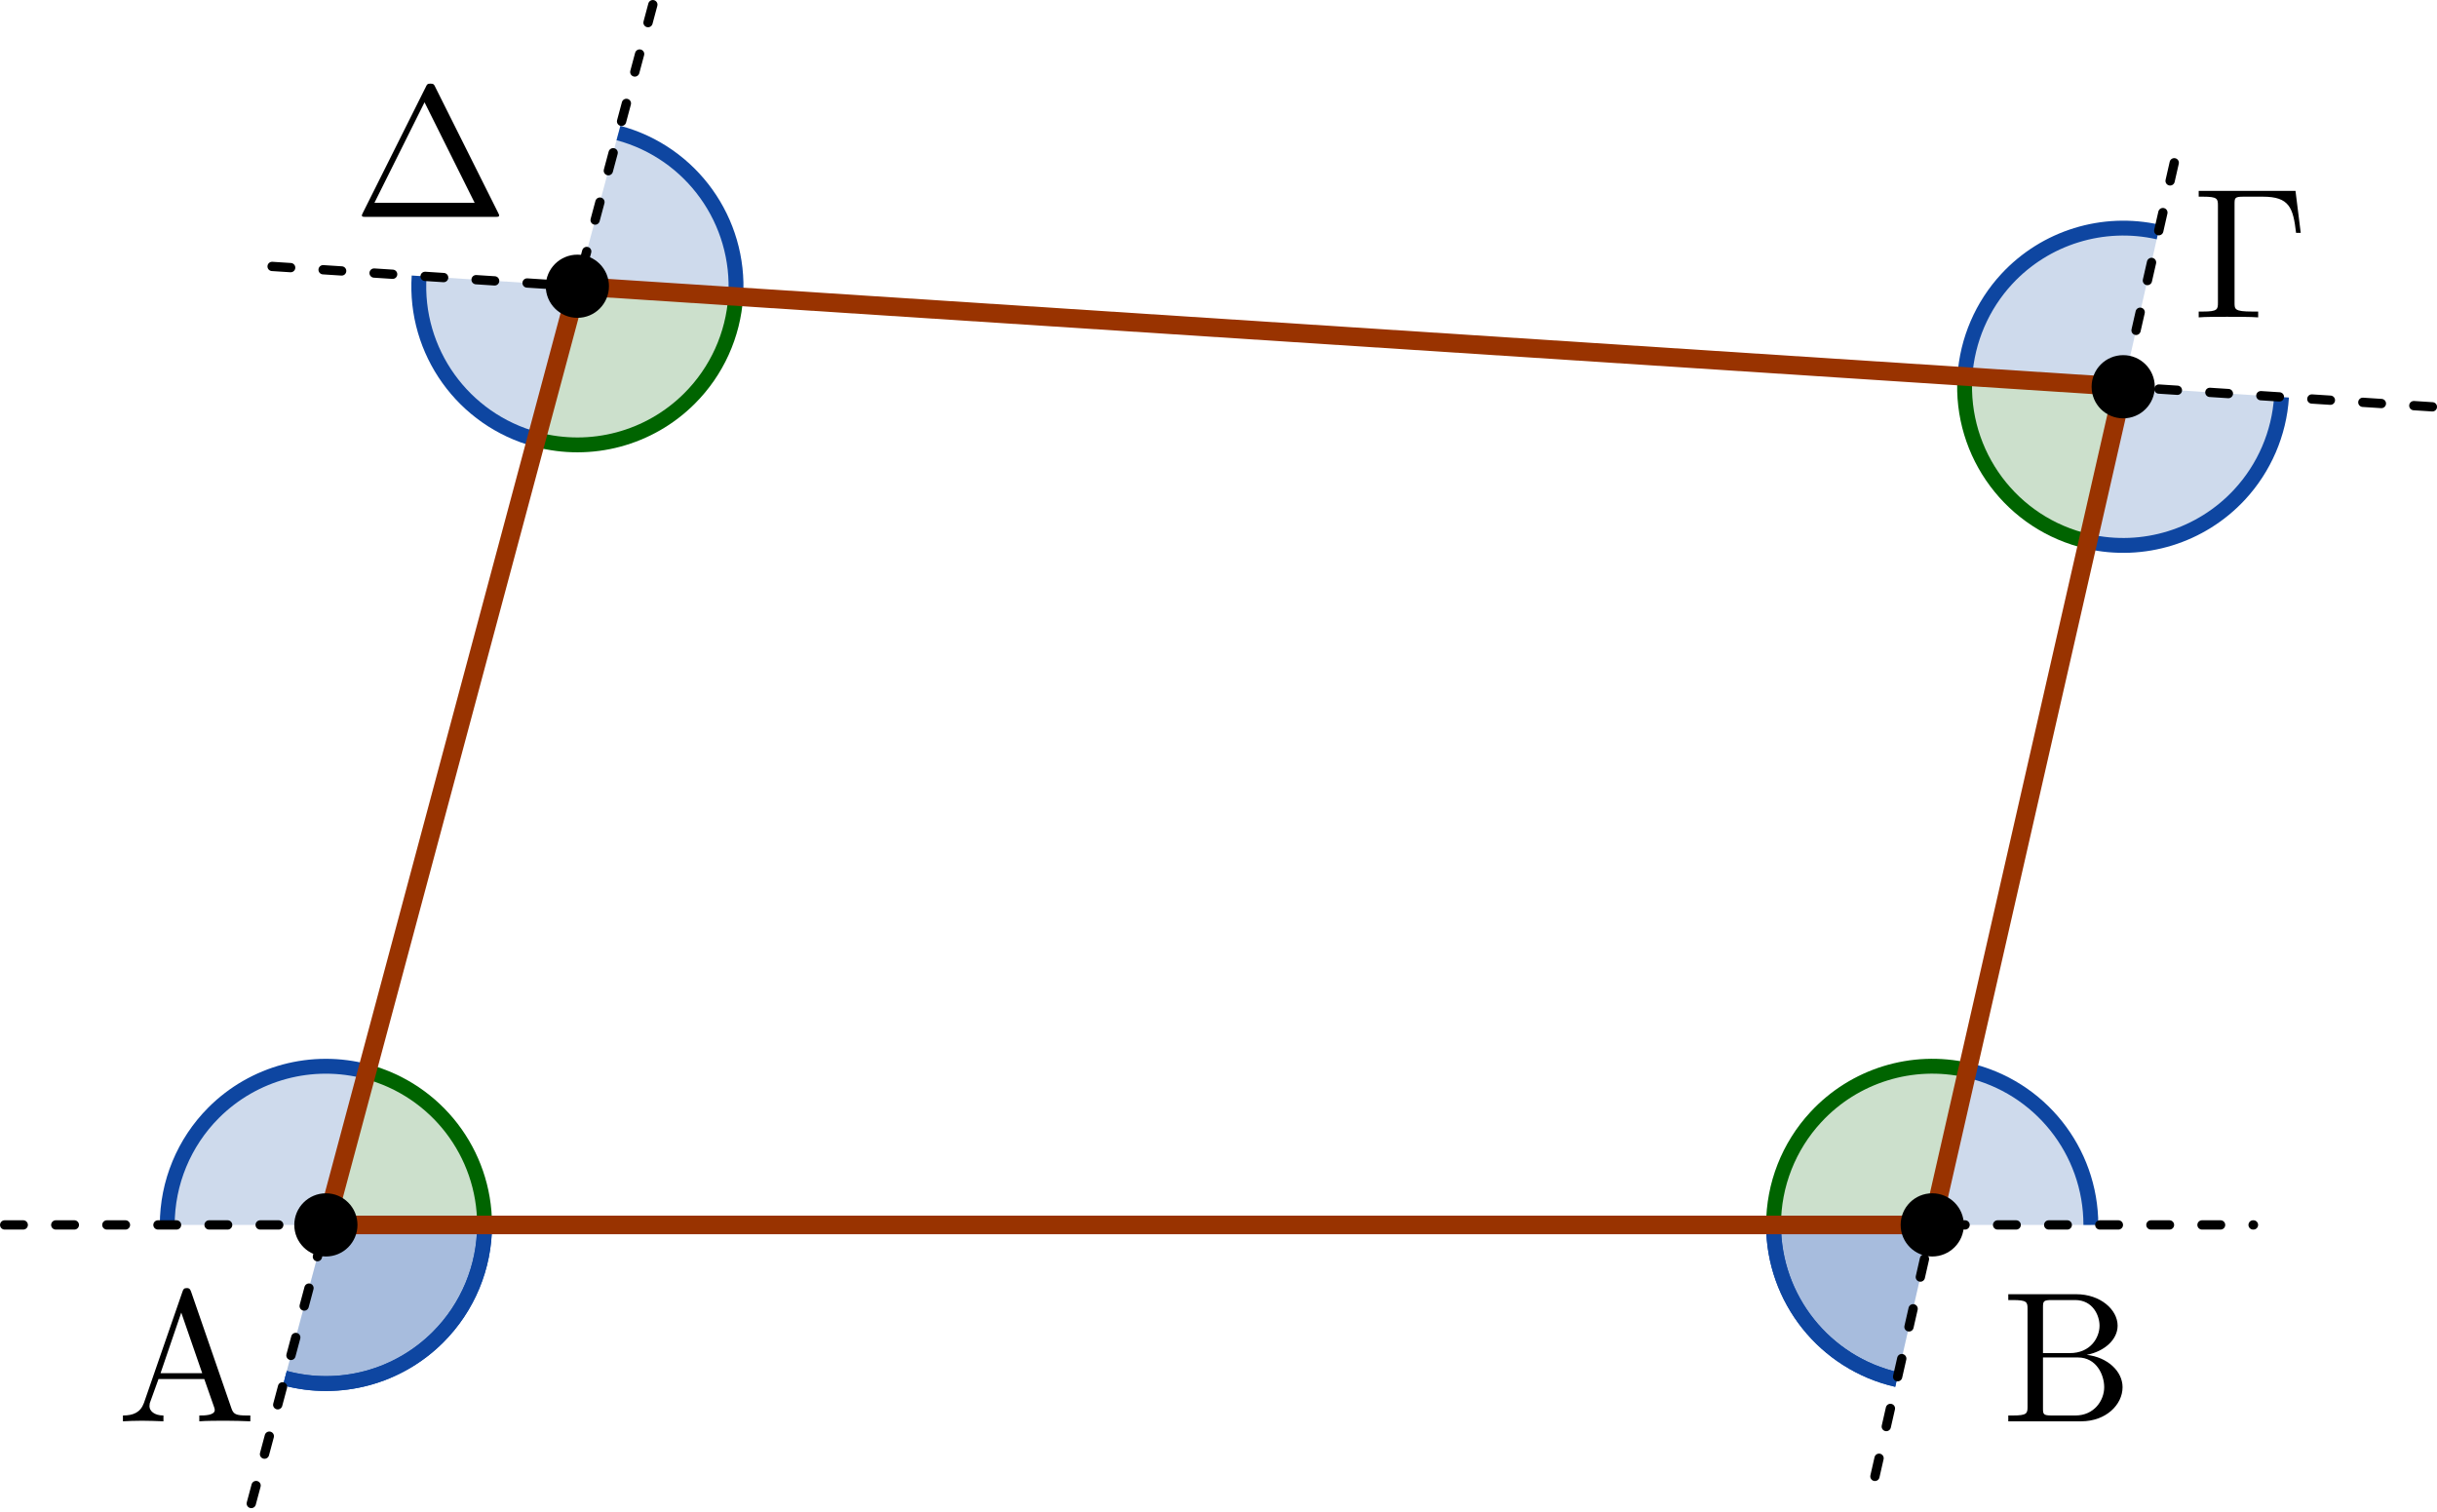
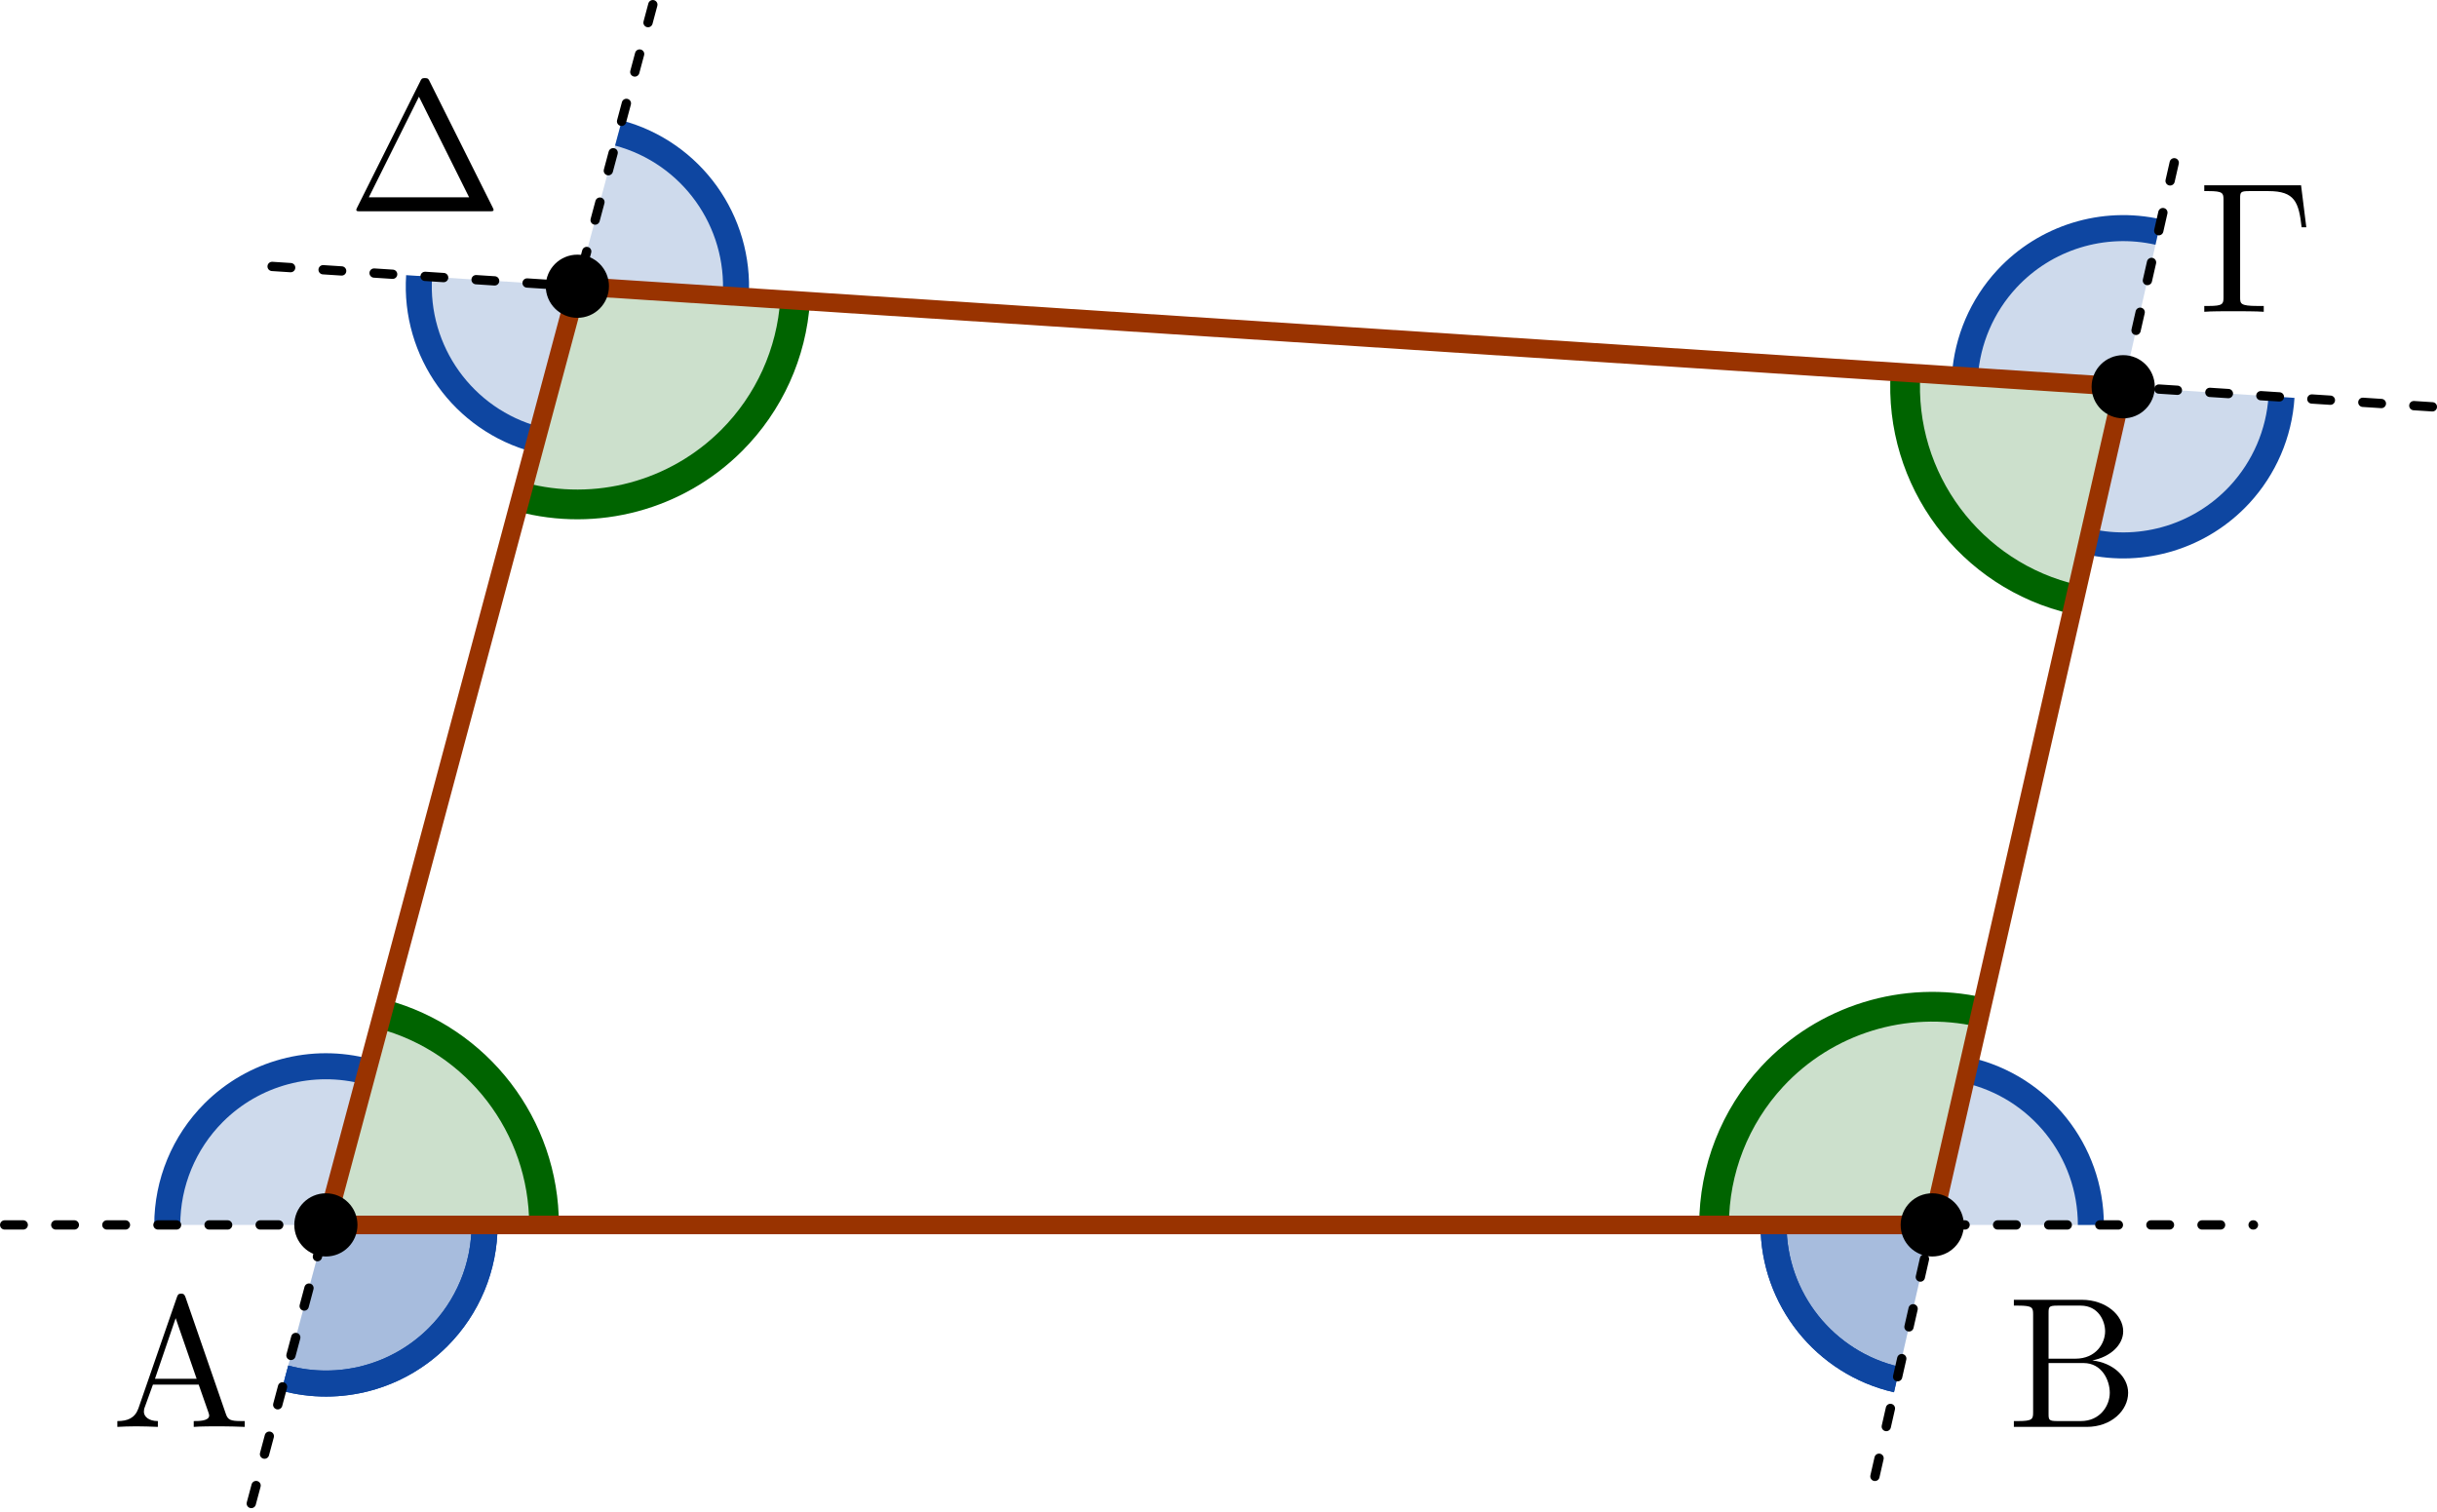
- <svg xmlns="http://www.w3.org/2000/svg" xmlns:xlink="http://www.w3.org/1999/xlink" width="130.623pt" height="80.993pt" viewBox="0 0 130.623 80.993" version="1.1">
+ <svg xmlns="http://www.w3.org/2000/svg" xmlns:xlink="http://www.w3.org/1999/xlink" width="130.623" height="80.993" viewBox="0 0 130.623 80.993">
  <defs>
    <g>
-       <symbol overflow="visible" id="glyph0-0">
-         <path style="stroke:none;" d="" />
-       </symbol>
-       <symbol overflow="visible" id="glyph0-1">
-         <path style="stroke:none;" d="M 4.406 -6.953 C 4.344 -7.094 4.312 -7.141 4.141 -7.141 C 3.984 -7.141 3.953 -7.094 3.891 -6.953 L 0.516 -0.203 C 0.469 -0.109 0.469 -0.094 0.469 -0.078 C 0.469 0 0.531 0 0.688 0 L 7.609 0 C 7.766 0 7.828 0 7.828 -0.078 C 7.828 -0.094 7.828 -0.109 7.781 -0.203 Z M 3.828 -6.141 L 6.516 -0.75 L 1.141 -0.75 Z M 3.828 -6.141 " />
-       </symbol>
-       <symbol overflow="visible" id="glyph0-2">
-         <path style="stroke:none;" d="M 3.969 -6.938 C 3.922 -7.062 3.891 -7.141 3.734 -7.141 C 3.578 -7.141 3.547 -7.078 3.5 -6.938 L 1.438 -0.984 C 1.25 -0.469 0.859 -0.312 0.312 -0.312 L 0.312 0 C 0.547 -0.016 0.984 -0.031 1.328 -0.031 C 1.641 -0.031 2.156 -0.016 2.484 0 L 2.484 -0.312 C 1.984 -0.312 1.734 -0.562 1.734 -0.812 C 1.734 -0.844 1.75 -0.953 1.75 -0.969 L 2.219 -2.266 L 4.672 -2.266 L 5.203 -0.75 C 5.219 -0.703 5.234 -0.641 5.234 -0.609 C 5.234 -0.312 4.672 -0.312 4.406 -0.312 L 4.406 0 C 4.766 -0.031 5.469 -0.031 5.844 -0.031 C 6.266 -0.031 6.734 -0.016 7.141 0 L 7.141 -0.312 L 6.969 -0.312 C 6.375 -0.312 6.234 -0.375 6.125 -0.703 Z M 3.438 -5.828 L 4.562 -2.578 L 2.328 -2.578 Z M 3.438 -5.828 " />
-       </symbol>
-       <symbol overflow="visible" id="glyph0-3">
-         <path style="stroke:none;" d="M 2.219 -3.656 L 2.219 -6.094 C 2.219 -6.438 2.234 -6.5 2.703 -6.5 L 3.938 -6.5 C 4.906 -6.5 5.25 -5.656 5.25 -5.125 C 5.25 -4.484 4.766 -3.656 3.656 -3.656 Z M 4.562 -3.562 C 5.531 -3.75 6.219 -4.391 6.219 -5.125 C 6.219 -5.984 5.297 -6.812 4 -6.812 L 0.359 -6.812 L 0.359 -6.5 L 0.594 -6.5 C 1.359 -6.5 1.391 -6.391 1.391 -6.031 L 1.391 -0.781 C 1.391 -0.422 1.359 -0.312 0.594 -0.312 L 0.359 -0.312 L 0.359 0 L 4.266 0 C 5.594 0 6.484 -0.891 6.484 -1.828 C 6.484 -2.688 5.672 -3.438 4.562 -3.562 Z M 3.953 -0.312 L 2.703 -0.312 C 2.234 -0.312 2.219 -0.375 2.219 -0.703 L 2.219 -3.422 L 4.094 -3.422 C 5.078 -3.422 5.5 -2.5 5.5 -1.828 C 5.5 -1.125 4.969 -0.312 3.953 -0.312 Z M 3.953 -0.312 " />
-       </symbol>
-       <symbol overflow="visible" id="glyph0-4">
-         <path style="stroke:none;" d="M 5.516 -6.781 L 0.328 -6.781 L 0.328 -6.469 L 0.562 -6.469 C 1.328 -6.469 1.359 -6.359 1.359 -6 L 1.359 -0.781 C 1.359 -0.422 1.328 -0.312 0.562 -0.312 L 0.328 -0.312 L 0.328 0 C 0.672 -0.031 1.453 -0.031 1.844 -0.031 C 2.25 -0.031 3.156 -0.031 3.516 0 L 3.516 -0.312 L 3.188 -0.312 C 2.25 -0.312 2.25 -0.438 2.25 -0.781 L 2.25 -6.078 C 2.25 -6.406 2.266 -6.469 2.734 -6.469 L 3.766 -6.469 C 5.188 -6.469 5.391 -5.875 5.547 -4.531 L 5.797 -4.531 Z M 5.516 -6.781 " />
-       </symbol>
+       <g id="glyph-0-0">
+         <path d="M 4.406 -6.953 C 4.344 -7.094 4.312 -7.141 4.141 -7.141 C 3.984 -7.141 3.953 -7.094 3.891 -6.953 L 0.516 -0.203 C 0.469 -0.109 0.469 -0.094 0.469 -0.078 C 0.469 0 0.531 0 0.688 0 L 7.609 0 C 7.766 0 7.828 0 7.828 -0.078 C 7.828 -0.094 7.828 -0.109 7.781 -0.203 Z M 3.828 -6.141 L 6.516 -0.75 L 1.141 -0.75 Z M 3.828 -6.141 " />
+       </g>
+       <g id="glyph-0-1">
+         <path d="M 3.969 -6.938 C 3.922 -7.062 3.891 -7.141 3.734 -7.141 C 3.578 -7.141 3.547 -7.078 3.5 -6.938 L 1.438 -0.984 C 1.25 -0.469 0.859 -0.312 0.312 -0.312 L 0.312 0 C 0.547 -0.016 0.984 -0.031 1.328 -0.031 C 1.641 -0.031 2.156 -0.016 2.484 0 L 2.484 -0.312 C 1.984 -0.312 1.734 -0.562 1.734 -0.812 C 1.734 -0.844 1.75 -0.953 1.75 -0.969 L 2.219 -2.266 L 4.672 -2.266 L 5.203 -0.75 C 5.219 -0.703 5.234 -0.641 5.234 -0.609 C 5.234 -0.312 4.672 -0.312 4.406 -0.312 L 4.406 0 C 4.766 -0.031 5.469 -0.031 5.844 -0.031 C 6.266 -0.031 6.734 -0.016 7.141 0 L 7.141 -0.312 L 6.969 -0.312 C 6.375 -0.312 6.234 -0.375 6.125 -0.703 Z M 3.438 -5.828 L 4.562 -2.578 L 2.328 -2.578 Z M 3.438 -5.828 " />
+       </g>
+       <g id="glyph-0-2">
+         <path d="M 2.219 -3.656 L 2.219 -6.094 C 2.219 -6.438 2.234 -6.5 2.703 -6.5 L 3.938 -6.5 C 4.906 -6.5 5.25 -5.656 5.25 -5.125 C 5.25 -4.484 4.766 -3.656 3.656 -3.656 Z M 4.562 -3.562 C 5.531 -3.75 6.219 -4.391 6.219 -5.125 C 6.219 -5.984 5.297 -6.812 4 -6.812 L 0.359 -6.812 L 0.359 -6.5 L 0.594 -6.5 C 1.359 -6.5 1.391 -6.391 1.391 -6.031 L 1.391 -0.781 C 1.391 -0.422 1.359 -0.312 0.594 -0.312 L 0.359 -0.312 L 0.359 0 L 4.266 0 C 5.594 0 6.484 -0.891 6.484 -1.828 C 6.484 -2.688 5.672 -3.438 4.562 -3.562 Z M 3.953 -0.312 L 2.703 -0.312 C 2.234 -0.312 2.219 -0.375 2.219 -0.703 L 2.219 -3.422 L 4.094 -3.422 C 5.078 -3.422 5.5 -2.5 5.5 -1.828 C 5.5 -1.125 4.969 -0.312 3.953 -0.312 Z M 3.953 -0.312 " />
+       </g>
+       <g id="glyph-0-3">
+         <path d="M 5.516 -6.781 L 0.328 -6.781 L 0.328 -6.469 L 0.562 -6.469 C 1.328 -6.469 1.359 -6.359 1.359 -6 L 1.359 -0.781 C 1.359 -0.422 1.328 -0.312 0.562 -0.312 L 0.328 -0.312 L 0.328 0 C 0.672 -0.031 1.453 -0.031 1.844 -0.031 C 2.25 -0.031 3.156 -0.031 3.516 0 L 3.516 -0.312 L 3.188 -0.312 C 2.25 -0.312 2.25 -0.438 2.25 -0.781 L 2.25 -6.078 C 2.25 -6.406 2.266 -6.469 2.734 -6.469 L 3.766 -6.469 C 5.188 -6.469 5.391 -5.875 5.547 -4.531 L 5.797 -4.531 Z M 5.516 -6.781 " />
+       </g>
    </g>
-     <clipPath id="clip1">
-       <path d="M 4 54 L 38 54 L 38 80.992 L 4 80.992 Z M 4 54 " />
+     <clipPath id="clip-0">
+       <path clip-rule="nonzero" d="M 0 31 L 52 31 L 52 80.992 L 0 80.992 Z M 0 31 " />
    </clipPath>
-     <clipPath id="clip2">
-       <path d="M 83 54 L 113 54 L 113 80.992 L 83 80.992 Z M 83 54 " />
+     <clipPath id="clip-1">
+       <path clip-rule="nonzero" d="M 69 31 L 129 31 L 129 80.992 L 69 80.992 Z M 69 31 " />
    </clipPath>
-     <clipPath id="clip3">
-       <path d="M 100 10 L 130.621 10 L 130.621 41 L 100 41 Z M 100 10 " />
+     <clipPath id="clip-2">
+       <path clip-rule="nonzero" d="M 79 0 L 130.621 0 L 130.621 55 L 79 55 Z M 79 0 " />
    </clipPath>
-     <clipPath id="clip4">
-       <path d="M 6 0 L 43 0 L 43 80.992 L 6 80.992 Z M 6 0 " />
+     <clipPath id="clip-3">
+       <path clip-rule="nonzero" d="M 0 37 L 40 37 L 40 80.992 L 0 80.992 Z M 0 37 " />
    </clipPath>
-     <clipPath id="clip5">
-       <path d="M 93 0 L 124 0 L 124 80.992 L 93 80.992 Z M 93 0 " />
+     <clipPath id="clip-4">
+       <path clip-rule="nonzero" d="M 0 45 L 46 45 L 46 80.992 L 0 80.992 Z M 0 45 " />
    </clipPath>
-     <clipPath id="clip6">
-       <path d="M 7 7 L 130.621 7 L 130.621 29 L 7 29 Z M 7 7 " />
+     <clipPath id="clip-5">
+       <path clip-rule="nonzero" d="M 75 45 L 122 45 L 122 80.992 L 75 80.992 Z M 75 45 " />
+     </clipPath>
+     <clipPath id="clip-6">
+       <path clip-rule="nonzero" d="M 85 37 L 130.621 37 L 130.621 80.992 L 85 80.992 Z M 85 37 " />
+     </clipPath>
+     <clipPath id="clip-7">
+       <path clip-rule="nonzero" d="M 92 1 L 130.621 1 L 130.621 49 L 92 49 Z M 92 1 " />
+     </clipPath>
+     <clipPath id="clip-8">
+       <path clip-rule="nonzero" d="M 85 0 L 130.621 0 L 130.621 40 L 85 40 Z M 85 0 " />
+     </clipPath>
+     <clipPath id="clip-9">
+       <path clip-rule="nonzero" d="M 6 0 L 43 0 L 43 80.992 L 6 80.992 Z M 6 0 " />
+     </clipPath>
+     <clipPath id="clip-10">
+       <path clip-rule="nonzero" d="M 93 0 L 124 0 L 124 80.992 L 93 80.992 Z M 93 0 " />
+     </clipPath>
+     <clipPath id="clip-11">
+       <path clip-rule="nonzero" d="M 7 7 L 130.621 7 L 130.621 29 L 7 29 Z M 7 7 " />
    </clipPath>
  </defs>
-   <g id="surface1">
-     <path style=" stroke:none;fill-rule:nonzero;fill:rgb(100%,100%,100%);fill-opacity:1;" d="M 30.949 15.34 L 17.469 65.652 L 103.566 65.652 L 113.805 20.73 Z M 30.949 15.34 " />
-     <path style=" stroke:none;fill-rule:nonzero;fill:rgb(0%,39.214%,0%);fill-opacity:0.2;" d="M 17.469 65.652 L 25.973 65.652 C 25.973 61.801 23.387 58.434 19.668 57.438 Z M 17.469 65.652 " />
-     <path style=" stroke:none;fill-rule:nonzero;fill:rgb(0%,39.214%,0%);fill-opacity:0.2;" d="M 103.57 65.652 L 105.457 57.359 C 102.496 56.684 99.395 57.641 97.332 59.871 C 95.875 61.441 95.062 63.508 95.062 65.652 Z M 103.57 65.652 " />
-     <path style=" stroke:none;fill-rule:nonzero;fill:rgb(0%,39.214%,0%);fill-opacity:0.2;" d="M 113.805 20.727 L 105.32 20.176 C 105.047 24.344 107.844 28.094 111.914 29.02 Z M 113.805 20.727 " />
-     <path style=" stroke:none;fill-rule:nonzero;fill:rgb(0%,39.214%,0%);fill-opacity:0.2;" d="M 30.949 15.34 L 28.746 23.555 C 31.684 24.34 34.812 23.504 36.961 21.355 C 38.422 19.895 39.301 17.953 39.434 15.895 Z M 30.949 15.34 " />
-     <path style="fill:none;stroke-width:0.797;stroke-linecap:butt;stroke-linejoin:miter;stroke:rgb(0%,39.214%,0%);stroke-opacity:1;stroke-miterlimit:10;" d="M 8.505 -0.001 C 8.505 3.85 5.919 7.217 2.2 8.213 " transform="matrix(1,0,0,-1,17.468,65.651)" />
-     <path style="fill:none;stroke-width:0.797;stroke-linecap:butt;stroke-linejoin:miter;stroke:rgb(0%,39.214%,0%);stroke-opacity:1;stroke-miterlimit:10;" d="M 87.989 8.292 C 85.028 8.967 81.927 8.01 79.864 5.78 C 78.407 4.21 77.594 2.143 77.594 -0.001 " transform="matrix(1,0,0,-1,17.468,65.651)" />
-     <path style="fill:none;stroke-width:0.797;stroke-linecap:butt;stroke-linejoin:miter;stroke:rgb(0%,39.214%,0%);stroke-opacity:1;stroke-miterlimit:10;" d="M 87.852 45.475 C 87.579 41.307 90.376 37.557 94.446 36.631 " transform="matrix(1,0,0,-1,17.468,65.651)" />
-     <path style="fill:none;stroke-width:0.797;stroke-linecap:butt;stroke-linejoin:miter;stroke:rgb(0%,39.214%,0%);stroke-opacity:1;stroke-miterlimit:10;" d="M 11.278 42.096 C 14.216 41.311 17.345 42.147 19.493 44.296 C 20.954 45.756 21.833 47.698 21.966 49.756 " transform="matrix(1,0,0,-1,17.468,65.651)" />
-     <path style=" stroke:none;fill-rule:nonzero;fill:rgb(5.489%,27.451%,63.135%);fill-opacity:0.2;" d="M 30.949 15.34 L 39.434 15.895 C 39.695 11.848 37.066 8.176 33.148 7.129 Z M 30.949 15.34 " />
-     <path style=" stroke:none;fill-rule:nonzero;fill:rgb(5.489%,27.451%,63.135%);fill-opacity:0.2;" d="M 30.949 15.34 L 22.465 14.793 C 22.199 18.836 24.832 22.508 28.746 23.555 Z M 30.949 15.34 " />
-     <path style=" stroke:none;fill-rule:nonzero;fill:rgb(5.489%,27.451%,63.135%);fill-opacity:0.2;" d="M 17.469 65.652 L 19.668 57.438 C 16.734 56.652 13.602 57.488 11.453 59.637 C 9.859 61.234 8.965 63.395 8.965 65.652 Z M 17.469 65.652 " />
-     <path style=" stroke:none;fill-rule:nonzero;fill:rgb(5.489%,27.451%,63.135%);fill-opacity:0.2;" d="M 17.469 65.652 L 15.27 73.863 C 18.203 74.652 21.332 73.812 23.48 71.664 C 25.074 70.07 25.973 67.906 25.973 65.652 Z M 17.469 65.652 " />
-     <path style=" stroke:none;fill-rule:nonzero;fill:rgb(5.489%,27.451%,63.135%);fill-opacity:0.2;" d="M 17.469 65.652 L 15.27 73.863 C 18.203 74.652 21.332 73.812 23.48 71.664 C 25.074 70.07 25.973 67.906 25.973 65.652 Z M 17.469 65.652 " />
-     <path style=" stroke:none;fill-rule:nonzero;fill:rgb(5.489%,27.451%,63.135%);fill-opacity:0.2;" d="M 103.57 65.652 L 95.062 65.652 C 95.062 69.617 97.809 73.059 101.672 73.941 Z M 103.57 65.652 " />
-     <path style=" stroke:none;fill-rule:nonzero;fill:rgb(5.489%,27.451%,63.135%);fill-opacity:0.2;" d="M 103.57 65.652 L 95.062 65.652 C 95.062 69.617 97.809 73.059 101.672 73.941 Z M 103.57 65.652 " />
-     <path style=" stroke:none;fill-rule:nonzero;fill:rgb(5.489%,27.451%,63.135%);fill-opacity:0.2;" d="M 103.57 65.652 L 112.07 65.652 C 112.07 61.684 109.324 58.242 105.457 57.359 Z M 103.57 65.652 " />
-     <path style=" stroke:none;fill-rule:nonzero;fill:rgb(5.489%,27.451%,63.135%);fill-opacity:0.2;" d="M 113.805 20.727 L 111.914 29.02 C 114.875 29.695 117.973 28.738 120.039 26.512 C 121.367 25.078 122.164 23.23 122.289 21.281 Z M 113.805 20.727 " />
-     <path style=" stroke:none;fill-rule:nonzero;fill:rgb(5.489%,27.451%,63.135%);fill-opacity:0.2;" d="M 113.805 20.727 L 115.688 12.438 C 112.727 11.766 109.629 12.723 107.566 14.949 C 106.238 16.383 105.445 18.23 105.316 20.176 Z M 113.805 20.727 " />
-     <path style="fill:none;stroke-width:0.797;stroke-linecap:butt;stroke-linejoin:miter;stroke:rgb(5.489%,27.451%,63.135%);stroke-opacity:1;stroke-miterlimit:10;" d="M 21.966 49.756 C 22.227 53.803 19.598 57.475 15.68 58.522 " transform="matrix(1,0,0,-1,17.468,65.651)" />
-     <path style="fill:none;stroke-width:0.797;stroke-linecap:butt;stroke-linejoin:miter;stroke:rgb(5.489%,27.451%,63.135%);stroke-opacity:1;stroke-miterlimit:10;" d="M 4.997 50.858 C 4.731 46.815 7.364 43.143 11.278 42.096 " transform="matrix(1,0,0,-1,17.468,65.651)" />
-     <path style="fill:none;stroke-width:0.797;stroke-linecap:butt;stroke-linejoin:miter;stroke:rgb(5.489%,27.451%,63.135%);stroke-opacity:1;stroke-miterlimit:10;" d="M 2.2 8.213 C -0.734 8.999 -3.866 8.163 -6.015 6.014 C -7.609 4.417 -8.503 2.256 -8.503 -0.001 " transform="matrix(1,0,0,-1,17.468,65.651)" />
-     <g clip-path="url(#clip1)" clip-rule="nonzero">
-       <path style="fill:none;stroke-width:0.797;stroke-linecap:butt;stroke-linejoin:miter;stroke:rgb(5.489%,27.451%,63.135%);stroke-opacity:1;stroke-miterlimit:10;" d="M -2.198 -8.212 C 0.735 -9.001 3.864 -8.162 6.012 -6.013 C 7.606 -4.419 8.505 -2.255 8.505 -0.001 " transform="matrix(1,0,0,-1,17.468,65.651)" />
-       <path style="fill:none;stroke-width:0.797;stroke-linecap:butt;stroke-linejoin:miter;stroke:rgb(5.489%,27.451%,63.135%);stroke-opacity:1;stroke-miterlimit:10;" d="M -2.198 -8.212 C 0.735 -9.001 3.864 -8.162 6.012 -6.013 C 7.606 -4.419 8.505 -2.255 8.505 -0.001 " transform="matrix(1,0,0,-1,17.468,65.651)" />
-     </g>
-     <g clip-path="url(#clip2)" clip-rule="nonzero">
-       <path style="fill:none;stroke-width:0.797;stroke-linecap:butt;stroke-linejoin:miter;stroke:rgb(5.489%,27.451%,63.135%);stroke-opacity:1;stroke-miterlimit:10;" d="M 77.594 -0.001 C 77.594 -3.966 80.341 -7.408 84.204 -8.29 " transform="matrix(1,0,0,-1,17.468,65.651)" />
-       <path style="fill:none;stroke-width:0.797;stroke-linecap:butt;stroke-linejoin:miter;stroke:rgb(5.489%,27.451%,63.135%);stroke-opacity:1;stroke-miterlimit:10;" d="M 77.594 -0.001 C 77.594 -3.966 80.341 -7.408 84.204 -8.29 " transform="matrix(1,0,0,-1,17.468,65.651)" />
-     </g>
-     <path style="fill:none;stroke-width:0.797;stroke-linecap:butt;stroke-linejoin:miter;stroke:rgb(5.489%,27.451%,63.135%);stroke-opacity:1;stroke-miterlimit:10;" d="M 94.602 -0.001 C 94.602 3.967 91.856 7.409 87.989 8.292 " transform="matrix(1,0,0,-1,17.468,65.651)" />
-     <g clip-path="url(#clip3)" clip-rule="nonzero">
-       <path style="fill:none;stroke-width:0.797;stroke-linecap:butt;stroke-linejoin:miter;stroke:rgb(5.489%,27.451%,63.135%);stroke-opacity:1;stroke-miterlimit:10;" d="M 94.446 36.631 C 97.407 35.956 100.505 36.913 102.571 39.139 C 103.899 40.573 104.696 42.421 104.821 44.37 " transform="matrix(1,0,0,-1,17.468,65.651)" />
-     </g>
-     <path style="fill:none;stroke-width:0.797;stroke-linecap:butt;stroke-linejoin:miter;stroke:rgb(5.489%,27.451%,63.135%);stroke-opacity:1;stroke-miterlimit:10;" d="M 98.219 53.214 C 95.259 53.885 92.161 52.928 90.098 50.702 C 88.77 49.268 87.977 47.421 87.848 45.475 " transform="matrix(1,0,0,-1,17.468,65.651)" />
-     <g clip-path="url(#clip4)" clip-rule="nonzero">
-       <path style="fill:none;stroke-width:0.498;stroke-linecap:round;stroke-linejoin:miter;stroke:rgb(0%,0%,0%);stroke-opacity:1;stroke-dasharray:0.996,1.743;stroke-miterlimit:10;" d="M 17.524 65.401 L -4.042 -15.091 " transform="matrix(1,0,0,-1,17.468,65.651)" />
-     </g>
-     <path style="fill:none;stroke-width:0.498;stroke-linecap:round;stroke-linejoin:miter;stroke:rgb(0%,0%,0%);stroke-opacity:1;stroke-dasharray:0.996,1.743;stroke-miterlimit:10;" d="M -17.218 -0.001 L 103.317 -0.001 " transform="matrix(1,0,0,-1,17.468,65.651)" />
-     <g clip-path="url(#clip5)" clip-rule="nonzero">
-       <path style="fill:none;stroke-width:0.498;stroke-linecap:round;stroke-linejoin:miter;stroke:rgb(0%,0%,0%);stroke-opacity:1;stroke-dasharray:0.996,1.743;stroke-miterlimit:10;" d="M 83.028 -13.478 L 99.407 58.401 " transform="matrix(1,0,0,-1,17.468,65.651)" />
-     </g>
-     <g clip-path="url(#clip6)" clip-rule="nonzero">
-       <path style="fill:none;stroke-width:0.498;stroke-linecap:round;stroke-linejoin:miter;stroke:rgb(0%,0%,0%);stroke-opacity:1;stroke-dasharray:0.996,1.743;stroke-miterlimit:10;" d="M 112.907 43.846 L -3.089 51.385 " transform="matrix(1,0,0,-1,17.468,65.651)" />
-     </g>
-     <path style="fill:none;stroke-width:0.996;stroke-linecap:round;stroke-linejoin:round;stroke:rgb(59.999%,20%,0%);stroke-opacity:1;stroke-miterlimit:10;" d="M 13.481 50.311 L 0.001 -0.001 L 86.098 -0.001 L 96.337 44.921 Z M 13.481 50.311 " transform="matrix(1,0,0,-1,17.468,65.651)" />
-     <path style="fill-rule:nonzero;fill:rgb(0%,0%,0%);fill-opacity:1;stroke-width:0.399;stroke-linecap:butt;stroke-linejoin:miter;stroke:rgb(0%,0%,0%);stroke-opacity:1;stroke-miterlimit:10;" d="M 14.973 50.311 C 14.973 51.135 14.305 51.803 13.481 51.803 C 12.657 51.803 11.985 51.135 11.985 50.311 C 11.985 49.483 12.657 48.815 13.481 48.815 C 14.305 48.815 14.973 49.483 14.973 50.311 Z M 14.973 50.311 " transform="matrix(1,0,0,-1,17.468,65.651)" />
-     <path style="fill-rule:nonzero;fill:rgb(0%,0%,0%);fill-opacity:1;stroke-width:0.399;stroke-linecap:butt;stroke-linejoin:miter;stroke:rgb(0%,0%,0%);stroke-opacity:1;stroke-miterlimit:10;" d="M 1.493 -0.001 C 1.493 0.827 0.825 1.495 0.001 1.495 C -0.823 1.495 -1.495 0.827 -1.495 -0.001 C -1.495 -0.826 -0.823 -1.494 0.001 -1.494 C 0.825 -1.494 1.493 -0.826 1.493 -0.001 Z M 1.493 -0.001 " transform="matrix(1,0,0,-1,17.468,65.651)" />
-     <path style="fill-rule:nonzero;fill:rgb(0%,0%,0%);fill-opacity:1;stroke-width:0.399;stroke-linecap:butt;stroke-linejoin:miter;stroke:rgb(0%,0%,0%);stroke-opacity:1;stroke-miterlimit:10;" d="M 87.594 -0.001 C 87.594 0.827 86.923 1.495 86.098 1.495 C 85.274 1.495 84.606 0.827 84.606 -0.001 C 84.606 -0.826 85.274 -1.494 86.098 -1.494 C 86.923 -1.494 87.594 -0.826 87.594 -0.001 Z M 87.594 -0.001 " transform="matrix(1,0,0,-1,17.468,65.651)" />
-     <path style="fill-rule:nonzero;fill:rgb(0%,0%,0%);fill-opacity:1;stroke-width:0.399;stroke-linecap:butt;stroke-linejoin:miter;stroke:rgb(0%,0%,0%);stroke-opacity:1;stroke-miterlimit:10;" d="M 97.829 44.921 C 97.829 45.749 97.161 46.417 96.337 46.417 C 95.509 46.417 94.841 45.749 94.841 44.921 C 94.841 44.096 95.509 43.428 96.337 43.428 C 97.161 43.428 97.829 44.096 97.829 44.921 Z M 97.829 44.921 " transform="matrix(1,0,0,-1,17.468,65.651)" />
-     <g style="fill:rgb(0%,0%,0%);fill-opacity:1;">
-       <use xlink:href="#glyph0-1" x="18.927" y="11.623" />
-     </g>
-     <g style="fill:rgb(0%,0%,0%);fill-opacity:1;">
-       <use xlink:href="#glyph0-2" x="6.277" y="76.178" />
-     </g>
-     <g style="fill:rgb(0%,0%,0%);fill-opacity:1;">
-       <use xlink:href="#glyph0-3" x="107.285" y="76.178" />
-     </g>
-     <g style="fill:rgb(0%,0%,0%);fill-opacity:1;">
-       <use xlink:href="#glyph0-4" x="117.522" y="17.01" />
-     </g>
+   <path fill-rule="nonzero" fill="rgb(100%, 100%, 100%)" fill-opacity="1" d="M 30.949 15.34 L 17.469 65.652 L 103.566 65.652 L 113.805 20.73 Z M 30.949 15.34 " />
+   <path fill-rule="nonzero" fill="rgb(0%, 39.214%, 0%)" fill-opacity="0.2" d="M 17.469 65.652 L 29.16 65.652 C 29.16 60.359 25.605 55.727 20.496 54.355 Z M 17.469 65.652 " />
+   <path fill-rule="nonzero" fill="rgb(0%, 39.214%, 0%)" fill-opacity="0.2" d="M 103.57 65.652 L 106.164 54.25 C 102.094 53.324 97.832 54.637 94.992 57.699 C 92.988 59.863 91.875 62.703 91.875 65.652 Z M 103.57 65.652 " />
+   <path fill-rule="nonzero" fill="rgb(0%, 39.214%, 0%)" fill-opacity="0.2" d="M 113.805 20.727 L 102.137 19.969 C 101.766 25.699 105.609 30.852 111.207 32.129 Z M 113.805 20.727 " />
+   <path fill-rule="nonzero" fill="rgb(0%, 39.214%, 0%)" fill-opacity="0.2" d="M 30.949 15.34 L 27.922 26.637 C 31.957 27.719 36.262 26.562 39.215 23.609 C 41.223 21.602 42.434 18.93 42.617 16.102 Z M 30.949 15.34 " />
+   <g clip-path="url(#clip-0)">
+     <path fill="none" stroke-width="1.594" stroke-linecap="butt" stroke-linejoin="miter" stroke="rgb(0%, 39.214%, 0%)" stroke-opacity="1" stroke-miterlimit="10" d="M 11.692 -0.001 C 11.692 5.292 8.137 9.924 3.028 11.296 " transform="matrix(1, 0, 0, -1, 17.468, 65.651)" />
+   </g>
+   <g clip-path="url(#clip-1)">
+     <path fill="none" stroke-width="1.594" stroke-linecap="butt" stroke-linejoin="miter" stroke="rgb(0%, 39.214%, 0%)" stroke-opacity="1" stroke-miterlimit="10" d="M 88.696 11.401 C 84.626 12.327 80.364 11.014 77.524 7.952 C 75.52 5.788 74.407 2.948 74.407 -0.001 " transform="matrix(1, 0, 0, -1, 17.468, 65.651)" />
+   </g>
+   <g clip-path="url(#clip-2)">
+     <path fill="none" stroke-width="1.594" stroke-linecap="butt" stroke-linejoin="miter" stroke="rgb(0%, 39.214%, 0%)" stroke-opacity="1" stroke-miterlimit="10" d="M 84.669 45.682 C 84.298 39.952 88.141 34.799 93.739 33.522 " transform="matrix(1, 0, 0, -1, 17.468, 65.651)" />
+   </g>
+   <path fill="none" stroke-width="1.594" stroke-linecap="butt" stroke-linejoin="miter" stroke="rgb(0%, 39.214%, 0%)" stroke-opacity="1" stroke-miterlimit="10" d="M 10.454 39.014 C 14.489 37.932 18.794 39.089 21.747 42.042 C 23.755 44.049 24.966 46.721 25.149 49.549 " transform="matrix(1, 0, 0, -1, 17.468, 65.651)" />
+   <path fill-rule="nonzero" fill="rgb(5.489%, 27.451%, 63.135%)" fill-opacity="0.2" d="M 30.949 15.34 L 39.434 15.895 C 39.695 11.848 37.066 8.176 33.148 7.129 Z M 30.949 15.34 " />
+   <path fill-rule="nonzero" fill="rgb(5.489%, 27.451%, 63.135%)" fill-opacity="0.2" d="M 30.949 15.34 L 22.465 14.793 C 22.199 18.836 24.832 22.508 28.746 23.555 Z M 30.949 15.34 " />
+   <path fill-rule="nonzero" fill="rgb(5.489%, 27.451%, 63.135%)" fill-opacity="0.2" d="M 17.469 65.652 L 19.668 57.438 C 16.734 56.652 13.602 57.488 11.453 59.637 C 9.859 61.234 8.965 63.395 8.965 65.652 Z M 17.469 65.652 " />
+   <path fill-rule="nonzero" fill="rgb(5.489%, 27.451%, 63.135%)" fill-opacity="0.2" d="M 17.469 65.652 L 15.27 73.863 C 18.203 74.652 21.332 73.812 23.48 71.664 C 25.074 70.07 25.973 67.906 25.973 65.652 Z M 17.469 65.652 " />
+   <path fill-rule="nonzero" fill="rgb(5.489%, 27.451%, 63.135%)" fill-opacity="0.2" d="M 17.469 65.652 L 15.27 73.863 C 18.203 74.652 21.332 73.812 23.48 71.664 C 25.074 70.07 25.973 67.906 25.973 65.652 Z M 17.469 65.652 " />
+   <path fill-rule="nonzero" fill="rgb(5.489%, 27.451%, 63.135%)" fill-opacity="0.2" d="M 103.57 65.652 L 95.062 65.652 C 95.062 69.617 97.809 73.059 101.672 73.941 Z M 103.57 65.652 " />
+   <path fill-rule="nonzero" fill="rgb(5.489%, 27.451%, 63.135%)" fill-opacity="0.2" d="M 103.57 65.652 L 95.062 65.652 C 95.062 69.617 97.809 73.059 101.672 73.941 Z M 103.57 65.652 " />
+   <path fill-rule="nonzero" fill="rgb(5.489%, 27.451%, 63.135%)" fill-opacity="0.2" d="M 103.57 65.652 L 112.07 65.652 C 112.07 61.684 109.324 58.242 105.457 57.359 Z M 103.57 65.652 " />
+   <path fill-rule="nonzero" fill="rgb(5.489%, 27.451%, 63.135%)" fill-opacity="0.2" d="M 113.805 20.727 L 111.914 29.02 C 114.875 29.695 117.973 28.738 120.039 26.512 C 121.367 25.078 122.164 23.23 122.289 21.281 Z M 113.805 20.727 " />
+   <path fill-rule="nonzero" fill="rgb(5.489%, 27.451%, 63.135%)" fill-opacity="0.2" d="M 113.805 20.727 L 115.688 12.438 C 112.727 11.766 109.629 12.723 107.566 14.949 C 106.238 16.383 105.445 18.23 105.316 20.176 Z M 113.805 20.727 " />
+   <path fill="none" stroke-width="1.395" stroke-linecap="butt" stroke-linejoin="miter" stroke="rgb(5.489%, 27.451%, 63.135%)" stroke-opacity="1" stroke-miterlimit="10" d="M 21.966 49.756 C 22.227 53.803 19.598 57.475 15.68 58.522 " transform="matrix(1, 0, 0, -1, 17.468, 65.651)" />
+   <path fill="none" stroke-width="1.395" stroke-linecap="butt" stroke-linejoin="miter" stroke="rgb(5.489%, 27.451%, 63.135%)" stroke-opacity="1" stroke-miterlimit="10" d="M 4.997 50.858 C 4.731 46.815 7.364 43.143 11.278 42.096 " transform="matrix(1, 0, 0, -1, 17.468, 65.651)" />
+   <g clip-path="url(#clip-3)">
+     <path fill="none" stroke-width="1.395" stroke-linecap="butt" stroke-linejoin="miter" stroke="rgb(5.489%, 27.451%, 63.135%)" stroke-opacity="1" stroke-miterlimit="10" d="M 2.2 8.213 C -0.734 8.999 -3.866 8.163 -6.015 6.014 C -7.609 4.417 -8.503 2.256 -8.503 -0.001 " transform="matrix(1, 0, 0, -1, 17.468, 65.651)" />
+   </g>
+   <g clip-path="url(#clip-4)">
+     <path fill="none" stroke-width="1.395" stroke-linecap="butt" stroke-linejoin="miter" stroke="rgb(5.489%, 27.451%, 63.135%)" stroke-opacity="1" stroke-miterlimit="10" d="M -2.198 -8.212 C 0.735 -9.001 3.864 -8.162 6.012 -6.013 C 7.606 -4.419 8.505 -2.255 8.505 -0.001 " transform="matrix(1, 0, 0, -1, 17.468, 65.651)" />
+     <path fill="none" stroke-width="1.395" stroke-linecap="butt" stroke-linejoin="miter" stroke="rgb(5.489%, 27.451%, 63.135%)" stroke-opacity="1" stroke-miterlimit="10" d="M -2.198 -8.212 C 0.735 -9.001 3.864 -8.162 6.012 -6.013 C 7.606 -4.419 8.505 -2.255 8.505 -0.001 " transform="matrix(1, 0, 0, -1, 17.468, 65.651)" />
+   </g>
+   <g clip-path="url(#clip-5)">
+     <path fill="none" stroke-width="1.395" stroke-linecap="butt" stroke-linejoin="miter" stroke="rgb(5.489%, 27.451%, 63.135%)" stroke-opacity="1" stroke-miterlimit="10" d="M 77.594 -0.001 C 77.594 -3.966 80.341 -7.408 84.204 -8.29 " transform="matrix(1, 0, 0, -1, 17.468, 65.651)" />
+     <path fill="none" stroke-width="1.395" stroke-linecap="butt" stroke-linejoin="miter" stroke="rgb(5.489%, 27.451%, 63.135%)" stroke-opacity="1" stroke-miterlimit="10" d="M 77.594 -0.001 C 77.594 -3.966 80.341 -7.408 84.204 -8.29 " transform="matrix(1, 0, 0, -1, 17.468, 65.651)" />
+   </g>
+   <g clip-path="url(#clip-6)">
+     <path fill="none" stroke-width="1.395" stroke-linecap="butt" stroke-linejoin="miter" stroke="rgb(5.489%, 27.451%, 63.135%)" stroke-opacity="1" stroke-miterlimit="10" d="M 94.602 -0.001 C 94.602 3.967 91.856 7.409 87.989 8.292 " transform="matrix(1, 0, 0, -1, 17.468, 65.651)" />
+   </g>
+   <g clip-path="url(#clip-7)">
+     <path fill="none" stroke-width="1.395" stroke-linecap="butt" stroke-linejoin="miter" stroke="rgb(5.489%, 27.451%, 63.135%)" stroke-opacity="1" stroke-miterlimit="10" d="M 94.446 36.631 C 97.407 35.956 100.505 36.913 102.571 39.139 C 103.899 40.573 104.696 42.421 104.821 44.37 " transform="matrix(1, 0, 0, -1, 17.468, 65.651)" />
+   </g>
+   <g clip-path="url(#clip-8)">
+     <path fill="none" stroke-width="1.395" stroke-linecap="butt" stroke-linejoin="miter" stroke="rgb(5.489%, 27.451%, 63.135%)" stroke-opacity="1" stroke-miterlimit="10" d="M 98.219 53.214 C 95.259 53.885 92.161 52.928 90.098 50.702 C 88.77 49.268 87.977 47.421 87.848 45.475 " transform="matrix(1, 0, 0, -1, 17.468, 65.651)" />
+   </g>
+   <g clip-path="url(#clip-9)">
+     <path fill="none" stroke-width="0.498" stroke-linecap="round" stroke-linejoin="miter" stroke="rgb(0%, 0%, 0%)" stroke-opacity="1" stroke-dasharray="0.996 1.743" stroke-miterlimit="10" d="M 17.524 65.401 L -4.042 -15.091 " transform="matrix(1, 0, 0, -1, 17.468, 65.651)" />
+   </g>
+   <path fill="none" stroke-width="0.498" stroke-linecap="round" stroke-linejoin="miter" stroke="rgb(0%, 0%, 0%)" stroke-opacity="1" stroke-dasharray="0.996 1.743" stroke-miterlimit="10" d="M -17.218 -0.001 L 103.317 -0.001 " transform="matrix(1, 0, 0, -1, 17.468, 65.651)" />
+   <g clip-path="url(#clip-10)">
+     <path fill="none" stroke-width="0.498" stroke-linecap="round" stroke-linejoin="miter" stroke="rgb(0%, 0%, 0%)" stroke-opacity="1" stroke-dasharray="0.996 1.743" stroke-miterlimit="10" d="M 83.028 -13.478 L 99.407 58.401 " transform="matrix(1, 0, 0, -1, 17.468, 65.651)" />
+   </g>
+   <g clip-path="url(#clip-11)">
+     <path fill="none" stroke-width="0.498" stroke-linecap="round" stroke-linejoin="miter" stroke="rgb(0%, 0%, 0%)" stroke-opacity="1" stroke-dasharray="0.996 1.743" stroke-miterlimit="10" d="M 112.907 43.846 L -3.089 51.385 " transform="matrix(1, 0, 0, -1, 17.468, 65.651)" />
+   </g>
+   <path fill="none" stroke-width="0.996" stroke-linecap="round" stroke-linejoin="round" stroke="rgb(59.999%, 20%, 0%)" stroke-opacity="1" stroke-miterlimit="10" d="M 13.481 50.311 L 0.001 -0.001 L 86.098 -0.001 L 96.337 44.921 Z M 13.481 50.311 " transform="matrix(1, 0, 0, -1, 17.468, 65.651)" />
+   <path fill-rule="nonzero" fill="rgb(0%, 0%, 0%)" fill-opacity="1" stroke-width="0.399" stroke-linecap="butt" stroke-linejoin="miter" stroke="rgb(0%, 0%, 0%)" stroke-opacity="1" stroke-miterlimit="10" d="M 14.973 50.311 C 14.973 51.135 14.305 51.803 13.481 51.803 C 12.657 51.803 11.985 51.135 11.985 50.311 C 11.985 49.483 12.657 48.815 13.481 48.815 C 14.305 48.815 14.973 49.483 14.973 50.311 Z M 14.973 50.311 " transform="matrix(1, 0, 0, -1, 17.468, 65.651)" />
+   <path fill-rule="nonzero" fill="rgb(0%, 0%, 0%)" fill-opacity="1" stroke-width="0.399" stroke-linecap="butt" stroke-linejoin="miter" stroke="rgb(0%, 0%, 0%)" stroke-opacity="1" stroke-miterlimit="10" d="M 1.493 -0.001 C 1.493 0.827 0.825 1.495 0.001 1.495 C -0.823 1.495 -1.495 0.827 -1.495 -0.001 C -1.495 -0.826 -0.823 -1.494 0.001 -1.494 C 0.825 -1.494 1.493 -0.826 1.493 -0.001 Z M 1.493 -0.001 " transform="matrix(1, 0, 0, -1, 17.468, 65.651)" />
+   <path fill-rule="nonzero" fill="rgb(0%, 0%, 0%)" fill-opacity="1" stroke-width="0.399" stroke-linecap="butt" stroke-linejoin="miter" stroke="rgb(0%, 0%, 0%)" stroke-opacity="1" stroke-miterlimit="10" d="M 87.594 -0.001 C 87.594 0.827 86.923 1.495 86.098 1.495 C 85.274 1.495 84.606 0.827 84.606 -0.001 C 84.606 -0.826 85.274 -1.494 86.098 -1.494 C 86.923 -1.494 87.594 -0.826 87.594 -0.001 Z M 87.594 -0.001 " transform="matrix(1, 0, 0, -1, 17.468, 65.651)" />
+   <path fill-rule="nonzero" fill="rgb(0%, 0%, 0%)" fill-opacity="1" stroke-width="0.399" stroke-linecap="butt" stroke-linejoin="miter" stroke="rgb(0%, 0%, 0%)" stroke-opacity="1" stroke-miterlimit="10" d="M 97.829 44.921 C 97.829 45.749 97.161 46.417 96.337 46.417 C 95.509 46.417 94.841 45.749 94.841 44.921 C 94.841 44.096 95.509 43.428 96.337 43.428 C 97.161 43.428 97.829 44.096 97.829 44.921 Z M 97.829 44.921 " transform="matrix(1, 0, 0, -1, 17.468, 65.651)" />
+   <g fill="rgb(0%, 0%, 0%)" fill-opacity="1">
+     <use xlink:href="#glyph-0-0" x="18.628" y="11.324" />
+   </g>
+   <g fill="rgb(0%, 0%, 0%)" fill-opacity="1">
+     <use xlink:href="#glyph-0-1" x="5.978" y="76.477" />
+   </g>
+   <g fill="rgb(0%, 0%, 0%)" fill-opacity="1">
+     <use xlink:href="#glyph-0-2" x="107.584" y="76.477" />
+   </g>
+   <g fill="rgb(0%, 0%, 0%)" fill-opacity="1">
+     <use xlink:href="#glyph-0-3" x="117.821" y="16.711" />
  </g>
</svg>
